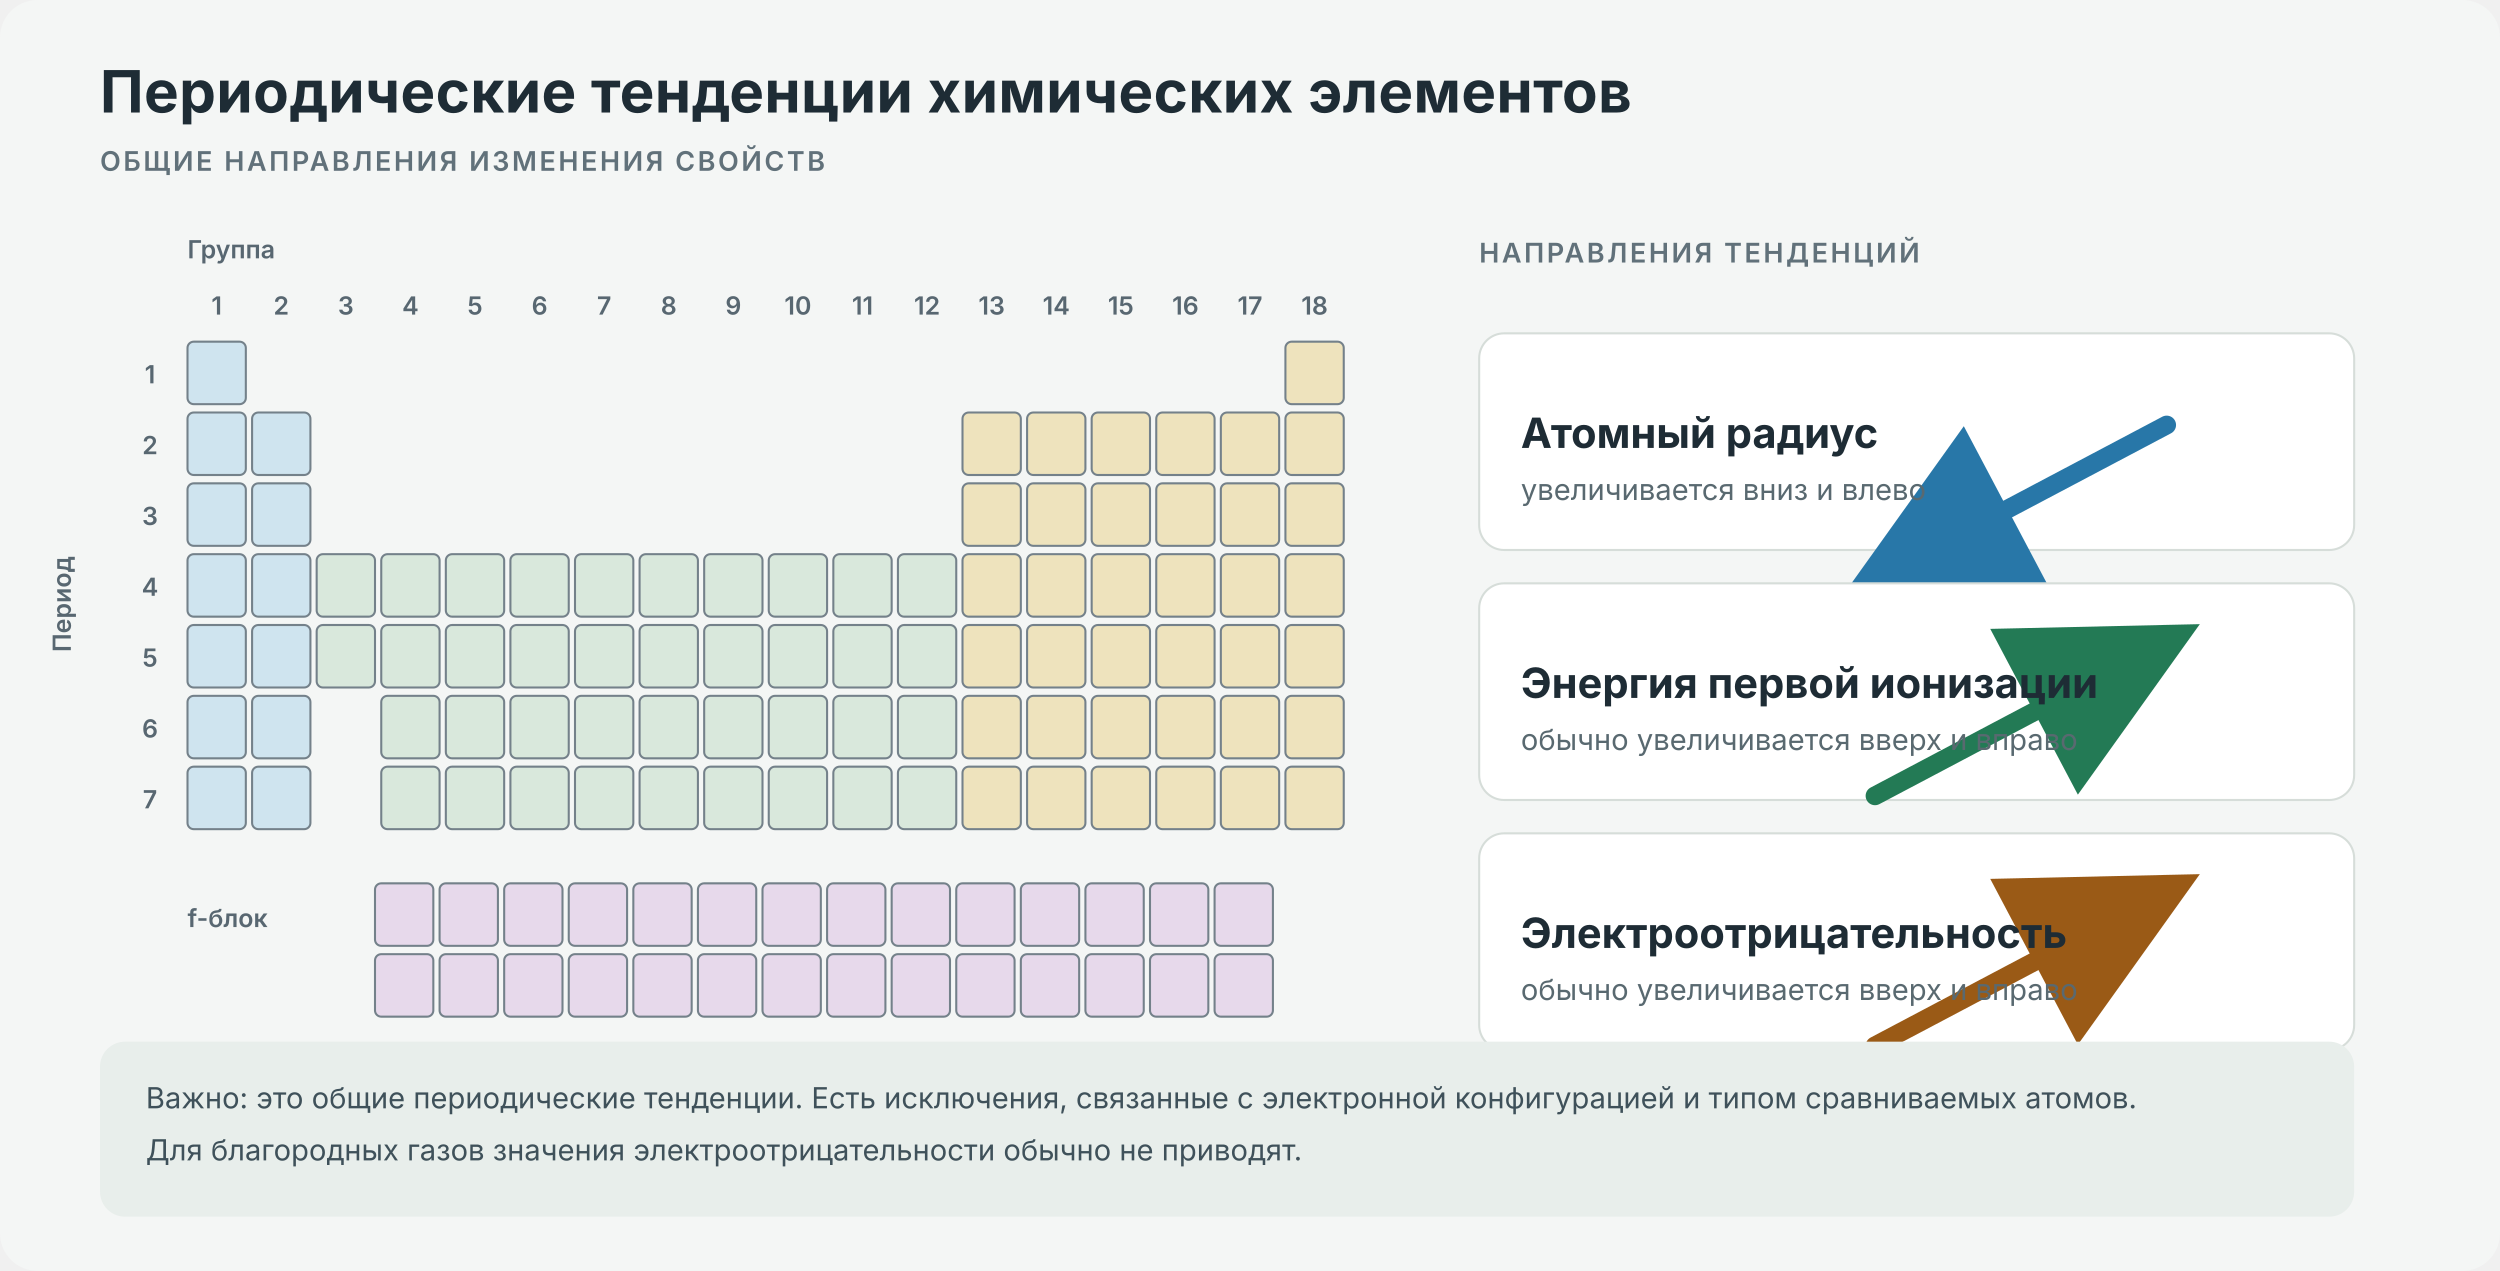
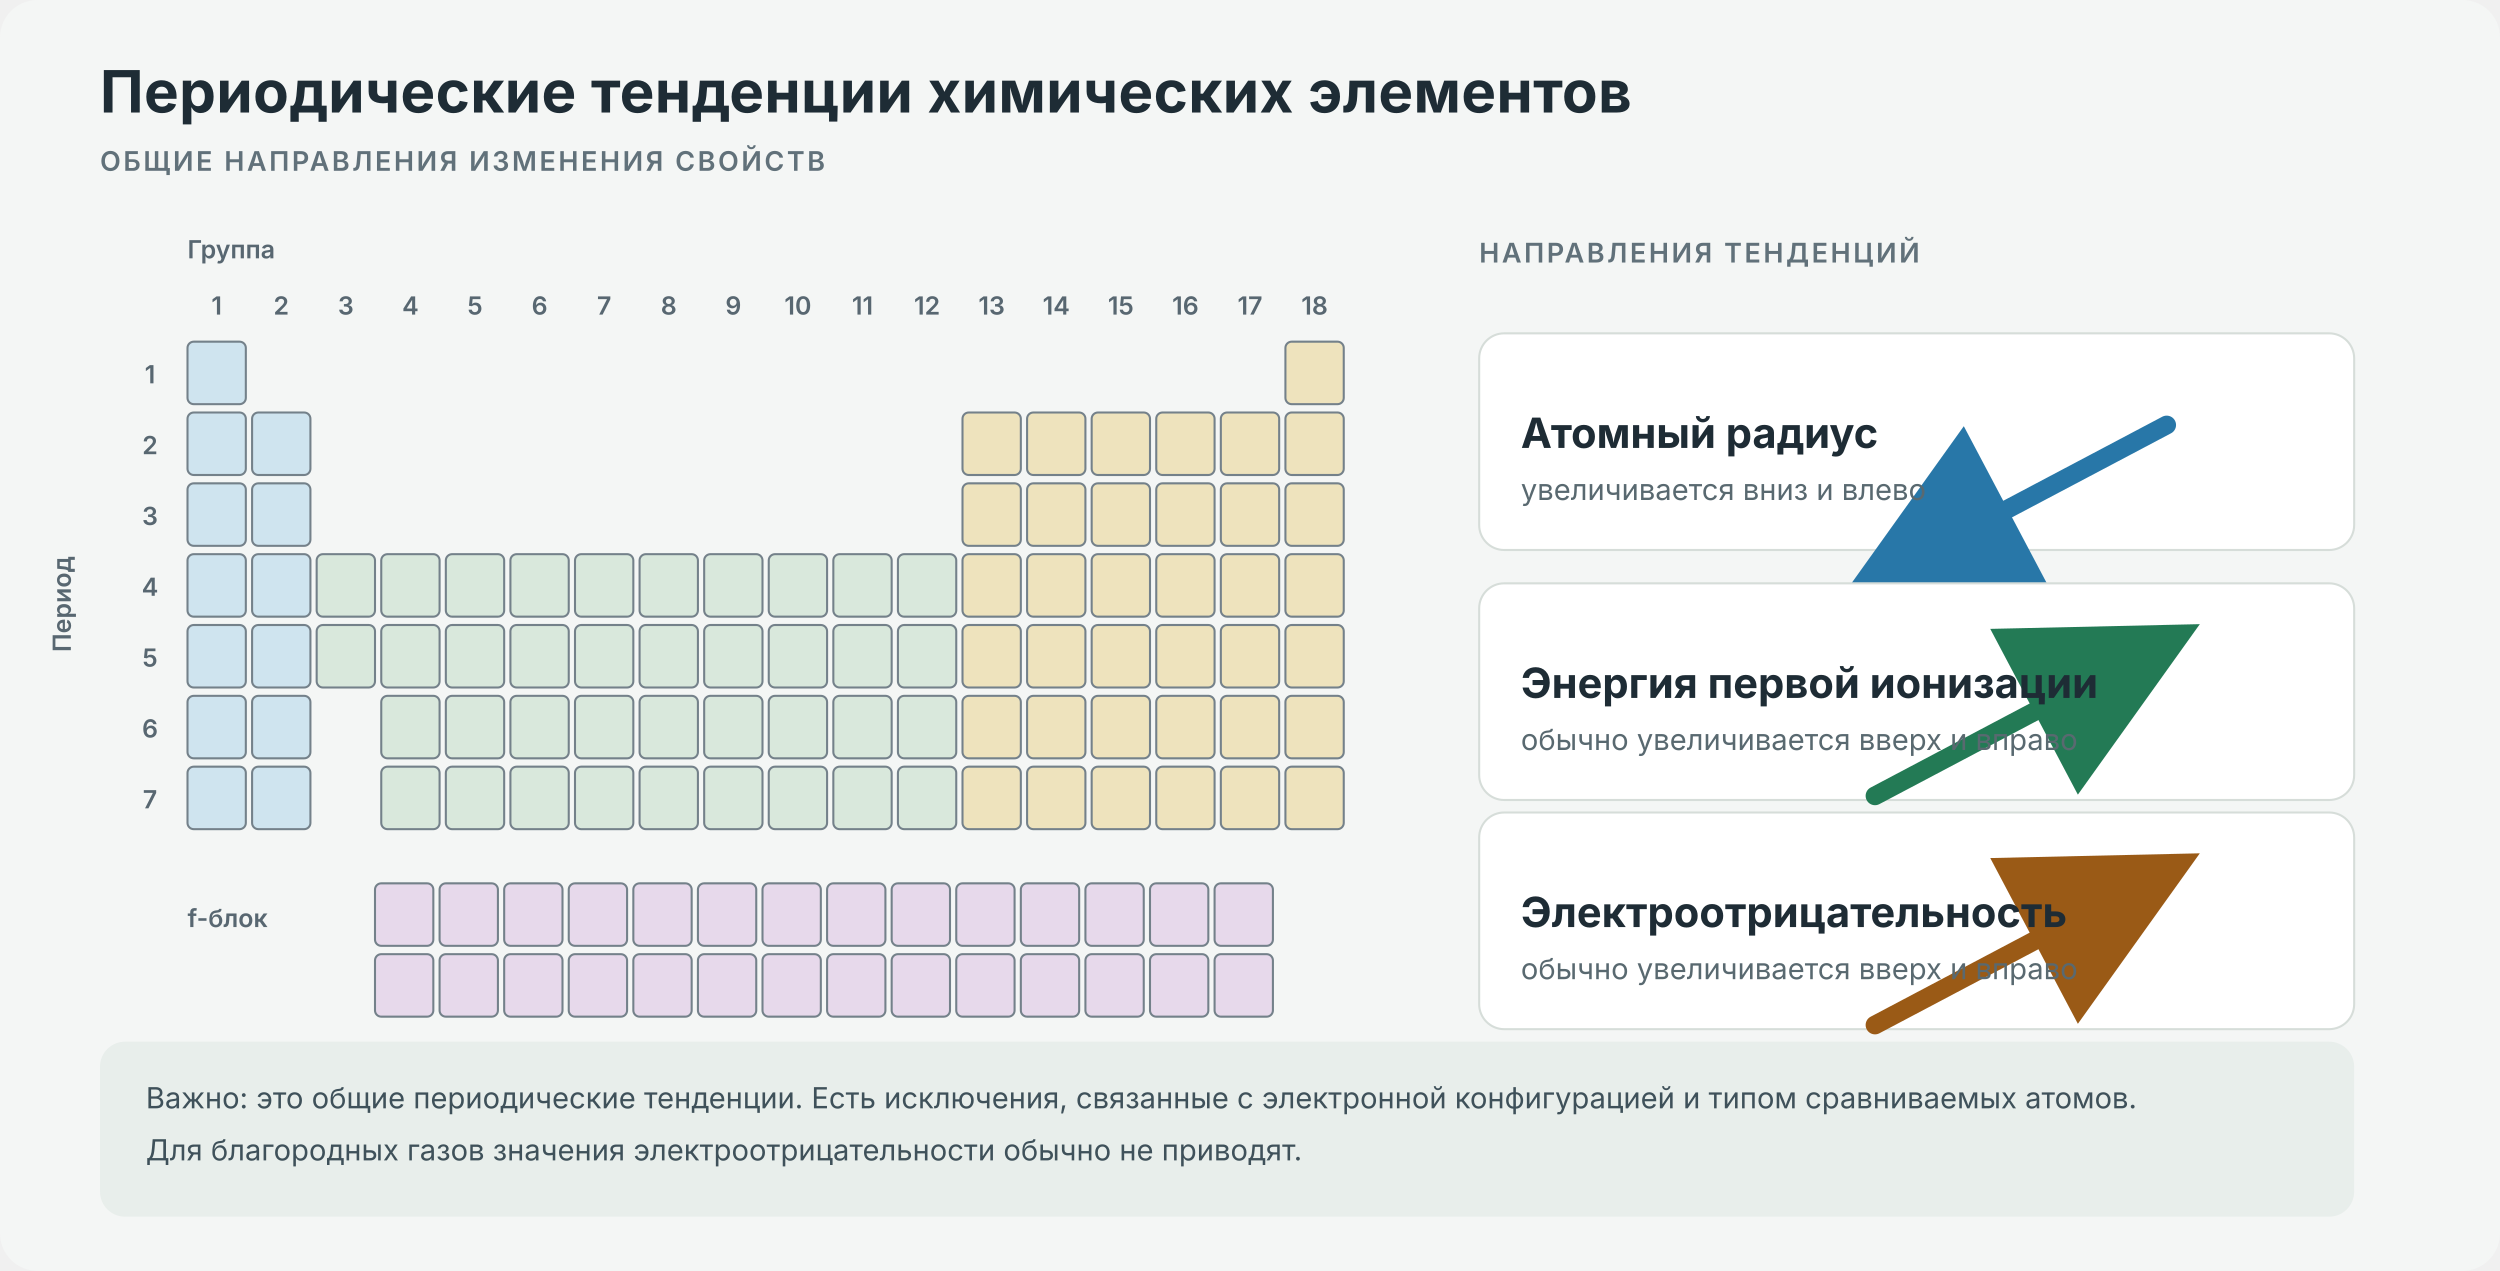
- <svg xmlns="http://www.w3.org/2000/svg" viewBox="0 0 1200 610" role="img" aria-labelledby="title desc">
+ <svg xmlns="http://www.w3.org/2000/svg" lang="ru" xml:lang="ru" viewBox="0 0 1200 610" role="img" aria-labelledby="title desc">
  <defs>
    <marker id="blueArrow" markerWidth="10" markerHeight="10" refX="8" refY="5" orient="auto">
      <path d="M0 0 L10 5 L0 10 Z" fill="#2877a8" />
    </marker>
    <marker id="greenArrow" markerWidth="10" markerHeight="10" refX="8" refY="5" orient="auto">
      <path d="M0 0 L10 5 L0 10 Z" fill="#237a55" />
    </marker>
    <marker id="goldArrow" markerWidth="10" markerHeight="10" refX="8" refY="5" orient="auto">
      <path d="M0 0 L10 5 L0 10 Z" fill="#9a5a16" />
    </marker>
    <style>
  text{font-family:Inter,Arial,sans-serif;fill:#1e2c35}
  .heading{font-size:28px;font-weight:700;letter-spacing:.2px}
  .subtitle{font-size:13px;font-weight:600;letter-spacing:1.2px;fill:#61717a}
  .tiny{font-size:12px;font-weight:600;fill:#586771}
  .label{font-size:20px;font-weight:700}
  .sub{font-size:14px;fill:#596970}
  .note{font-size:14px;fill:#3f515a}
 </style>
  </defs>
  <rect width="1200" height="610" rx="18" fill="#f4f6f5" />
  <text x="48" y="54" class="heading">Периодические тенденции химических элементов</text>
  <text x="48" y="82" class="subtitle">ОБЩИЕ НАПРАВЛЕНИЯ ИЗМЕНЕНИЯ СВОЙСТВ</text>
  <text x="90" y="124" class="tiny">Группа</text>
  <text x="34" y="290" transform="rotate(-90 34 290)" class="tiny" text-anchor="middle">Период</text>
  <text x="104" y="151" class="tiny" text-anchor="middle">1</text>
  <text x="135" y="151" class="tiny" text-anchor="middle">2</text>
  <text x="166" y="151" class="tiny" text-anchor="middle">3</text>
  <text x="197" y="151" class="tiny" text-anchor="middle">4</text>
  <text x="228" y="151" class="tiny" text-anchor="middle">5</text>
  <text x="259" y="151" class="tiny" text-anchor="middle">6</text>
  <text x="290" y="151" class="tiny" text-anchor="middle">7</text>
  <text x="321" y="151" class="tiny" text-anchor="middle">8</text>
  <text x="352" y="151" class="tiny" text-anchor="middle">9</text>
  <text x="383" y="151" class="tiny" text-anchor="middle">10</text>
  <text x="414" y="151" class="tiny" text-anchor="middle">11</text>
  <text x="445" y="151" class="tiny" text-anchor="middle">12</text>
  <text x="476" y="151" class="tiny" text-anchor="middle">13</text>
  <text x="507" y="151" class="tiny" text-anchor="middle">14</text>
  <text x="538" y="151" class="tiny" text-anchor="middle">15</text>
  <text x="569" y="151" class="tiny" text-anchor="middle">16</text>
  <text x="600" y="151" class="tiny" text-anchor="middle">17</text>
  <text x="631" y="151" class="tiny" text-anchor="middle">18</text>
  <text x="72" y="184" class="tiny" text-anchor="middle">1</text>
  <text x="72" y="218" class="tiny" text-anchor="middle">2</text>
  <text x="72" y="252" class="tiny" text-anchor="middle">3</text>
  <text x="72" y="286" class="tiny" text-anchor="middle">4</text>
  <text x="72" y="320" class="tiny" text-anchor="middle">5</text>
  <text x="72" y="354" class="tiny" text-anchor="middle">6</text>
  <text x="72" y="388" class="tiny" text-anchor="middle">7</text>
  <rect x="90" y="164" width="28" height="30" rx="3" fill="#cfe4ef" stroke="#74818a" stroke-width="1" />
  <rect x="617" y="164" width="28" height="30" rx="3" fill="#eee3bd" stroke="#74818a" stroke-width="1" />
  <rect x="90" y="198" width="28" height="30" rx="3" fill="#cfe4ef" stroke="#74818a" stroke-width="1" />
  <rect x="121" y="198" width="28" height="30" rx="3" fill="#cfe4ef" stroke="#74818a" stroke-width="1" />
  <rect x="462" y="198" width="28" height="30" rx="3" fill="#eee3bd" stroke="#74818a" stroke-width="1" />
  <rect x="493" y="198" width="28" height="30" rx="3" fill="#eee3bd" stroke="#74818a" stroke-width="1" />
  <rect x="524" y="198" width="28" height="30" rx="3" fill="#eee3bd" stroke="#74818a" stroke-width="1" />
  <rect x="555" y="198" width="28" height="30" rx="3" fill="#eee3bd" stroke="#74818a" stroke-width="1" />
  <rect x="586" y="198" width="28" height="30" rx="3" fill="#eee3bd" stroke="#74818a" stroke-width="1" />
  <rect x="617" y="198" width="28" height="30" rx="3" fill="#eee3bd" stroke="#74818a" stroke-width="1" />
  <rect x="90" y="232" width="28" height="30" rx="3" fill="#cfe4ef" stroke="#74818a" stroke-width="1" />
  <rect x="121" y="232" width="28" height="30" rx="3" fill="#cfe4ef" stroke="#74818a" stroke-width="1" />
  <rect x="462" y="232" width="28" height="30" rx="3" fill="#eee3bd" stroke="#74818a" stroke-width="1" />
  <rect x="493" y="232" width="28" height="30" rx="3" fill="#eee3bd" stroke="#74818a" stroke-width="1" />
  <rect x="524" y="232" width="28" height="30" rx="3" fill="#eee3bd" stroke="#74818a" stroke-width="1" />
  <rect x="555" y="232" width="28" height="30" rx="3" fill="#eee3bd" stroke="#74818a" stroke-width="1" />
  <rect x="586" y="232" width="28" height="30" rx="3" fill="#eee3bd" stroke="#74818a" stroke-width="1" />
  <rect x="617" y="232" width="28" height="30" rx="3" fill="#eee3bd" stroke="#74818a" stroke-width="1" />
  <rect x="90" y="266" width="28" height="30" rx="3" fill="#cfe4ef" stroke="#74818a" stroke-width="1" />
  <rect x="121" y="266" width="28" height="30" rx="3" fill="#cfe4ef" stroke="#74818a" stroke-width="1" />
  <rect x="152" y="266" width="28" height="30" rx="3" fill="#d9e8dc" stroke="#74818a" stroke-width="1" />
  <rect x="183" y="266" width="28" height="30" rx="3" fill="#d9e8dc" stroke="#74818a" stroke-width="1" />
  <rect x="214" y="266" width="28" height="30" rx="3" fill="#d9e8dc" stroke="#74818a" stroke-width="1" />
  <rect x="245" y="266" width="28" height="30" rx="3" fill="#d9e8dc" stroke="#74818a" stroke-width="1" />
  <rect x="276" y="266" width="28" height="30" rx="3" fill="#d9e8dc" stroke="#74818a" stroke-width="1" />
  <rect x="307" y="266" width="28" height="30" rx="3" fill="#d9e8dc" stroke="#74818a" stroke-width="1" />
  <rect x="338" y="266" width="28" height="30" rx="3" fill="#d9e8dc" stroke="#74818a" stroke-width="1" />
  <rect x="369" y="266" width="28" height="30" rx="3" fill="#d9e8dc" stroke="#74818a" stroke-width="1" />
  <rect x="400" y="266" width="28" height="30" rx="3" fill="#d9e8dc" stroke="#74818a" stroke-width="1" />
  <rect x="431" y="266" width="28" height="30" rx="3" fill="#d9e8dc" stroke="#74818a" stroke-width="1" />
  <rect x="462" y="266" width="28" height="30" rx="3" fill="#eee3bd" stroke="#74818a" stroke-width="1" />
  <rect x="493" y="266" width="28" height="30" rx="3" fill="#eee3bd" stroke="#74818a" stroke-width="1" />
  <rect x="524" y="266" width="28" height="30" rx="3" fill="#eee3bd" stroke="#74818a" stroke-width="1" />
  <rect x="555" y="266" width="28" height="30" rx="3" fill="#eee3bd" stroke="#74818a" stroke-width="1" />
  <rect x="586" y="266" width="28" height="30" rx="3" fill="#eee3bd" stroke="#74818a" stroke-width="1" />
  <rect x="617" y="266" width="28" height="30" rx="3" fill="#eee3bd" stroke="#74818a" stroke-width="1" />
  <rect x="90" y="300" width="28" height="30" rx="3" fill="#cfe4ef" stroke="#74818a" stroke-width="1" />
  <rect x="121" y="300" width="28" height="30" rx="3" fill="#cfe4ef" stroke="#74818a" stroke-width="1" />
  <rect x="152" y="300" width="28" height="30" rx="3" fill="#d9e8dc" stroke="#74818a" stroke-width="1" />
  <rect x="183" y="300" width="28" height="30" rx="3" fill="#d9e8dc" stroke="#74818a" stroke-width="1" />
  <rect x="214" y="300" width="28" height="30" rx="3" fill="#d9e8dc" stroke="#74818a" stroke-width="1" />
  <rect x="245" y="300" width="28" height="30" rx="3" fill="#d9e8dc" stroke="#74818a" stroke-width="1" />
  <rect x="276" y="300" width="28" height="30" rx="3" fill="#d9e8dc" stroke="#74818a" stroke-width="1" />
  <rect x="307" y="300" width="28" height="30" rx="3" fill="#d9e8dc" stroke="#74818a" stroke-width="1" />
  <rect x="338" y="300" width="28" height="30" rx="3" fill="#d9e8dc" stroke="#74818a" stroke-width="1" />
  <rect x="369" y="300" width="28" height="30" rx="3" fill="#d9e8dc" stroke="#74818a" stroke-width="1" />
  <rect x="400" y="300" width="28" height="30" rx="3" fill="#d9e8dc" stroke="#74818a" stroke-width="1" />
  <rect x="431" y="300" width="28" height="30" rx="3" fill="#d9e8dc" stroke="#74818a" stroke-width="1" />
  <rect x="462" y="300" width="28" height="30" rx="3" fill="#eee3bd" stroke="#74818a" stroke-width="1" />
  <rect x="493" y="300" width="28" height="30" rx="3" fill="#eee3bd" stroke="#74818a" stroke-width="1" />
  <rect x="524" y="300" width="28" height="30" rx="3" fill="#eee3bd" stroke="#74818a" stroke-width="1" />
  <rect x="555" y="300" width="28" height="30" rx="3" fill="#eee3bd" stroke="#74818a" stroke-width="1" />
  <rect x="586" y="300" width="28" height="30" rx="3" fill="#eee3bd" stroke="#74818a" stroke-width="1" />
  <rect x="617" y="300" width="28" height="30" rx="3" fill="#eee3bd" stroke="#74818a" stroke-width="1" />
  <rect x="90" y="334" width="28" height="30" rx="3" fill="#cfe4ef" stroke="#74818a" stroke-width="1" />
  <rect x="121" y="334" width="28" height="30" rx="3" fill="#cfe4ef" stroke="#74818a" stroke-width="1" />
  <rect x="183" y="334" width="28" height="30" rx="3" fill="#d9e8dc" stroke="#74818a" stroke-width="1" />
  <rect x="214" y="334" width="28" height="30" rx="3" fill="#d9e8dc" stroke="#74818a" stroke-width="1" />
  <rect x="245" y="334" width="28" height="30" rx="3" fill="#d9e8dc" stroke="#74818a" stroke-width="1" />
  <rect x="276" y="334" width="28" height="30" rx="3" fill="#d9e8dc" stroke="#74818a" stroke-width="1" />
  <rect x="307" y="334" width="28" height="30" rx="3" fill="#d9e8dc" stroke="#74818a" stroke-width="1" />
  <rect x="338" y="334" width="28" height="30" rx="3" fill="#d9e8dc" stroke="#74818a" stroke-width="1" />
  <rect x="369" y="334" width="28" height="30" rx="3" fill="#d9e8dc" stroke="#74818a" stroke-width="1" />
  <rect x="400" y="334" width="28" height="30" rx="3" fill="#d9e8dc" stroke="#74818a" stroke-width="1" />
  <rect x="431" y="334" width="28" height="30" rx="3" fill="#d9e8dc" stroke="#74818a" stroke-width="1" />
  <rect x="462" y="334" width="28" height="30" rx="3" fill="#eee3bd" stroke="#74818a" stroke-width="1" />
  <rect x="493" y="334" width="28" height="30" rx="3" fill="#eee3bd" stroke="#74818a" stroke-width="1" />
  <rect x="524" y="334" width="28" height="30" rx="3" fill="#eee3bd" stroke="#74818a" stroke-width="1" />
  <rect x="555" y="334" width="28" height="30" rx="3" fill="#eee3bd" stroke="#74818a" stroke-width="1" />
  <rect x="586" y="334" width="28" height="30" rx="3" fill="#eee3bd" stroke="#74818a" stroke-width="1" />
  <rect x="617" y="334" width="28" height="30" rx="3" fill="#eee3bd" stroke="#74818a" stroke-width="1" />
  <rect x="90" y="368" width="28" height="30" rx="3" fill="#cfe4ef" stroke="#74818a" stroke-width="1" />
  <rect x="121" y="368" width="28" height="30" rx="3" fill="#cfe4ef" stroke="#74818a" stroke-width="1" />
  <rect x="183" y="368" width="28" height="30" rx="3" fill="#d9e8dc" stroke="#74818a" stroke-width="1" />
  <rect x="214" y="368" width="28" height="30" rx="3" fill="#d9e8dc" stroke="#74818a" stroke-width="1" />
  <rect x="245" y="368" width="28" height="30" rx="3" fill="#d9e8dc" stroke="#74818a" stroke-width="1" />
  <rect x="276" y="368" width="28" height="30" rx="3" fill="#d9e8dc" stroke="#74818a" stroke-width="1" />
  <rect x="307" y="368" width="28" height="30" rx="3" fill="#d9e8dc" stroke="#74818a" stroke-width="1" />
  <rect x="338" y="368" width="28" height="30" rx="3" fill="#d9e8dc" stroke="#74818a" stroke-width="1" />
  <rect x="369" y="368" width="28" height="30" rx="3" fill="#d9e8dc" stroke="#74818a" stroke-width="1" />
  <rect x="400" y="368" width="28" height="30" rx="3" fill="#d9e8dc" stroke="#74818a" stroke-width="1" />
  <rect x="431" y="368" width="28" height="30" rx="3" fill="#d9e8dc" stroke="#74818a" stroke-width="1" />
  <rect x="462" y="368" width="28" height="30" rx="3" fill="#eee3bd" stroke="#74818a" stroke-width="1" />
  <rect x="493" y="368" width="28" height="30" rx="3" fill="#eee3bd" stroke="#74818a" stroke-width="1" />
  <rect x="524" y="368" width="28" height="30" rx="3" fill="#eee3bd" stroke="#74818a" stroke-width="1" />
  <rect x="555" y="368" width="28" height="30" rx="3" fill="#eee3bd" stroke="#74818a" stroke-width="1" />
  <rect x="586" y="368" width="28" height="30" rx="3" fill="#eee3bd" stroke="#74818a" stroke-width="1" />
  <rect x="617" y="368" width="28" height="30" rx="3" fill="#eee3bd" stroke="#74818a" stroke-width="1" />
  <rect x="180" y="424" width="28" height="30" rx="3" fill="#e7d9eb" stroke="#74818a" stroke-width="1" />
  <rect x="211" y="424" width="28" height="30" rx="3" fill="#e7d9eb" stroke="#74818a" stroke-width="1" />
  <rect x="242" y="424" width="28" height="30" rx="3" fill="#e7d9eb" stroke="#74818a" stroke-width="1" />
  <rect x="273" y="424" width="28" height="30" rx="3" fill="#e7d9eb" stroke="#74818a" stroke-width="1" />
  <rect x="304" y="424" width="28" height="30" rx="3" fill="#e7d9eb" stroke="#74818a" stroke-width="1" />
  <rect x="335" y="424" width="28" height="30" rx="3" fill="#e7d9eb" stroke="#74818a" stroke-width="1" />
  <rect x="366" y="424" width="28" height="30" rx="3" fill="#e7d9eb" stroke="#74818a" stroke-width="1" />
  <rect x="397" y="424" width="28" height="30" rx="3" fill="#e7d9eb" stroke="#74818a" stroke-width="1" />
  <rect x="428" y="424" width="28" height="30" rx="3" fill="#e7d9eb" stroke="#74818a" stroke-width="1" />
  <rect x="459" y="424" width="28" height="30" rx="3" fill="#e7d9eb" stroke="#74818a" stroke-width="1" />
  <rect x="490" y="424" width="28" height="30" rx="3" fill="#e7d9eb" stroke="#74818a" stroke-width="1" />
  <rect x="521" y="424" width="28" height="30" rx="3" fill="#e7d9eb" stroke="#74818a" stroke-width="1" />
  <rect x="552" y="424" width="28" height="30" rx="3" fill="#e7d9eb" stroke="#74818a" stroke-width="1" />
  <rect x="583" y="424" width="28" height="30" rx="3" fill="#e7d9eb" stroke="#74818a" stroke-width="1" />
  <rect x="180" y="458" width="28" height="30" rx="3" fill="#e7d9eb" stroke="#74818a" stroke-width="1" />
  <rect x="211" y="458" width="28" height="30" rx="3" fill="#e7d9eb" stroke="#74818a" stroke-width="1" />
  <rect x="242" y="458" width="28" height="30" rx="3" fill="#e7d9eb" stroke="#74818a" stroke-width="1" />
  <rect x="273" y="458" width="28" height="30" rx="3" fill="#e7d9eb" stroke="#74818a" stroke-width="1" />
  <rect x="304" y="458" width="28" height="30" rx="3" fill="#e7d9eb" stroke="#74818a" stroke-width="1" />
  <rect x="335" y="458" width="28" height="30" rx="3" fill="#e7d9eb" stroke="#74818a" stroke-width="1" />
  <rect x="366" y="458" width="28" height="30" rx="3" fill="#e7d9eb" stroke="#74818a" stroke-width="1" />
  <rect x="397" y="458" width="28" height="30" rx="3" fill="#e7d9eb" stroke="#74818a" stroke-width="1" />
  <rect x="428" y="458" width="28" height="30" rx="3" fill="#e7d9eb" stroke="#74818a" stroke-width="1" />
  <rect x="459" y="458" width="28" height="30" rx="3" fill="#e7d9eb" stroke="#74818a" stroke-width="1" />
  <rect x="490" y="458" width="28" height="30" rx="3" fill="#e7d9eb" stroke="#74818a" stroke-width="1" />
  <rect x="521" y="458" width="28" height="30" rx="3" fill="#e7d9eb" stroke="#74818a" stroke-width="1" />
  <rect x="552" y="458" width="28" height="30" rx="3" fill="#e7d9eb" stroke="#74818a" stroke-width="1" />
  <rect x="583" y="458" width="28" height="30" rx="3" fill="#e7d9eb" stroke="#74818a" stroke-width="1" />
  <text x="90" y="445" class="tiny">f-блок</text>
  <text x="710" y="126" class="subtitle">НАПРАВЛЕНИЯ ТЕНДЕНЦИЙ</text>
  <g>
    <rect x="710" y="160" width="420" height="104" rx="12" fill="#fff" stroke="#d6ddd9" />
    <path d="M 1040 204 L 900 278" fill="none" stroke="#2877a8" stroke-width="9" stroke-linecap="round" marker-end="url(#blueArrow)" />
    <text x="730" y="215" class="label">Атомный радиус</text>
    <text x="730" y="240" class="sub">увеличивается вниз и влево</text>
  </g>
  <g>
    <rect x="710" y="280" width="420" height="104" rx="12" fill="#fff" stroke="#d6ddd9" />
    <path d="M 900 382 L 1040 308" fill="none" stroke="#237a55" stroke-width="9" stroke-linecap="round" marker-end="url(#greenArrow)" />
    <text x="730" y="335" class="label">Энергия первой ионизации</text>
    <text x="730" y="360" class="sub">обычно увеличивается вверх и вправо</text>
  </g>
  <g>
-     <rect x="710" y="400" width="420" height="104" rx="12" fill="#fff" stroke="#d6ddd9" />
-     <path d="M 900 502 L 1040 428" fill="none" stroke="#9a5a16" stroke-width="9" stroke-linecap="round" marker-end="url(#goldArrow)" />
-     <text x="730" y="455" class="label">Электроотрицательность</text>
-     <text x="730" y="480" class="sub">обычно увеличивается вверх и вправо</text>
+     <rect x="710" y="390" width="420" height="104" rx="12" fill="#fff" stroke="#d6ddd9" />
+     <path d="M 900 492 L 1040 418" fill="none" stroke="#9a5a16" stroke-width="9" stroke-linecap="round" marker-end="url(#goldArrow)" />
+     <text x="730" y="445" class="label">Электроотрицательность</text>
+     <text x="730" y="470" class="sub">обычно увеличивается вверх и вправо</text>
  </g>
  <rect x="48" y="500" width="1082" height="84" rx="12" fill="#e8eeeb" />
  <text x="70" y="532" class="note">Важно: это общие периодические тенденции. Есть исключения, связанные с электронной конфигурацией и типом сравниваемых атомов.</text>
  <text x="70" y="557" class="note">Для благородных газов значения электроотрицательности обычно не приводят.</text>
</svg>
